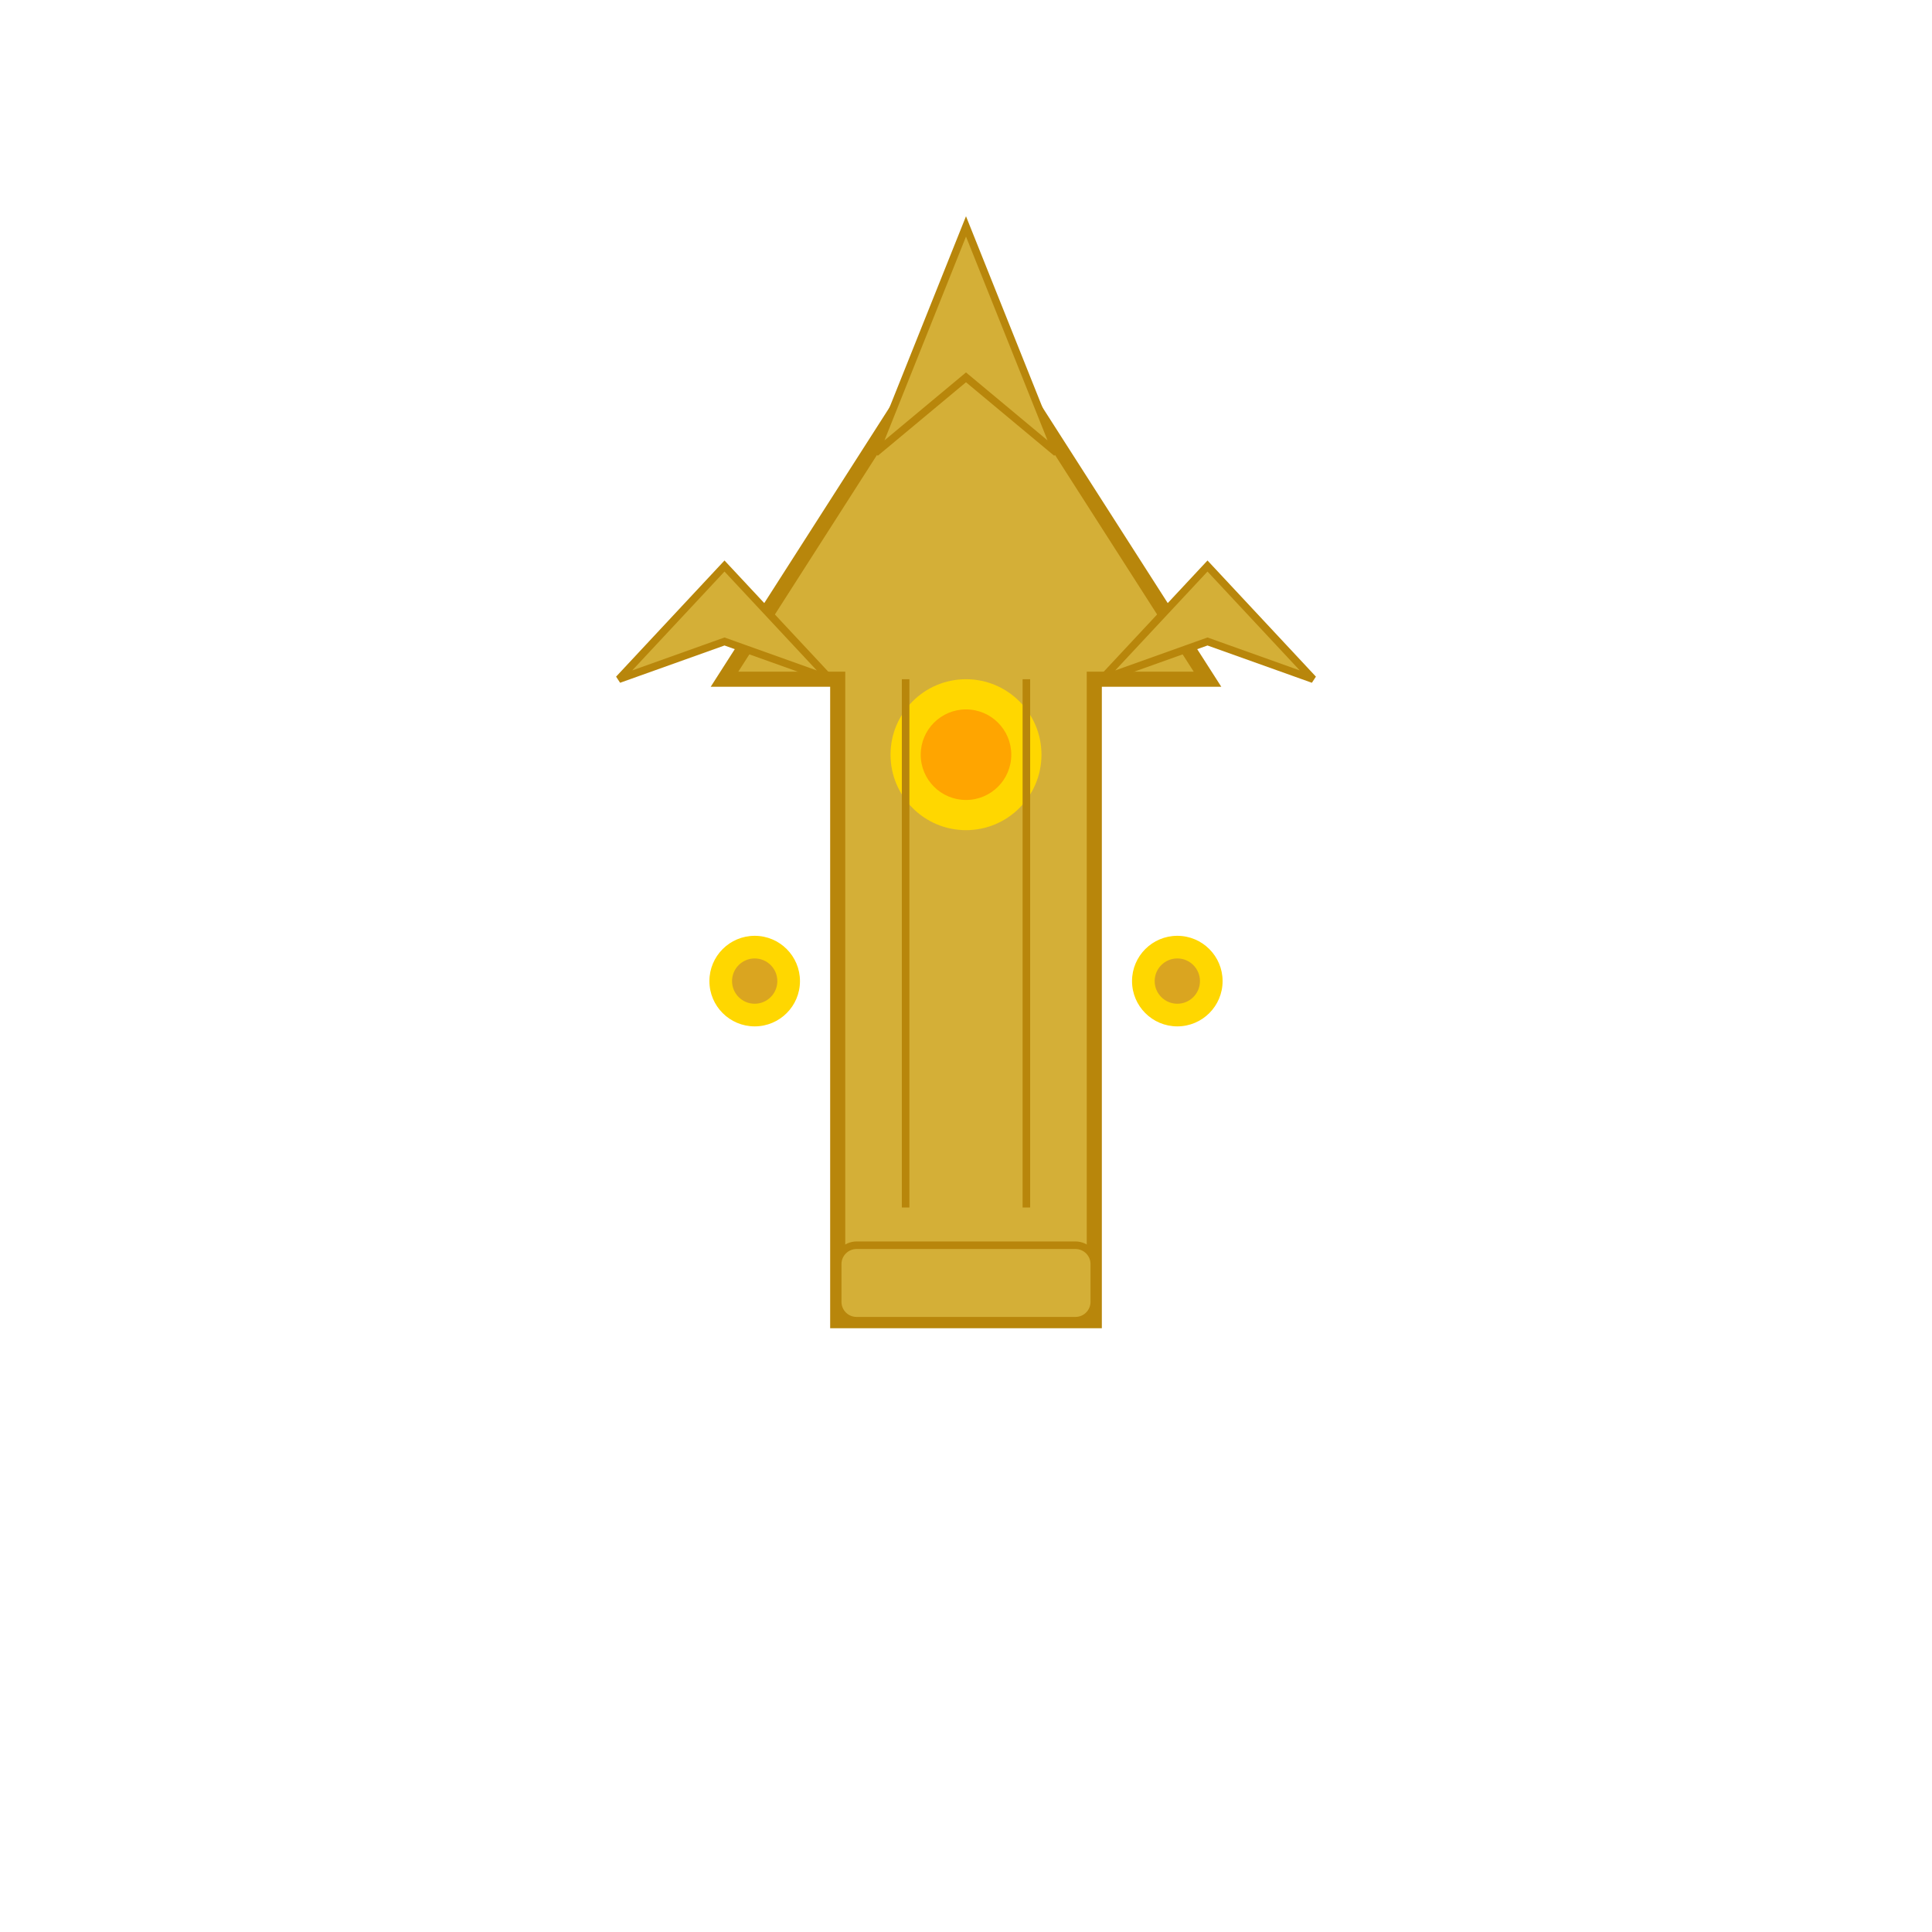
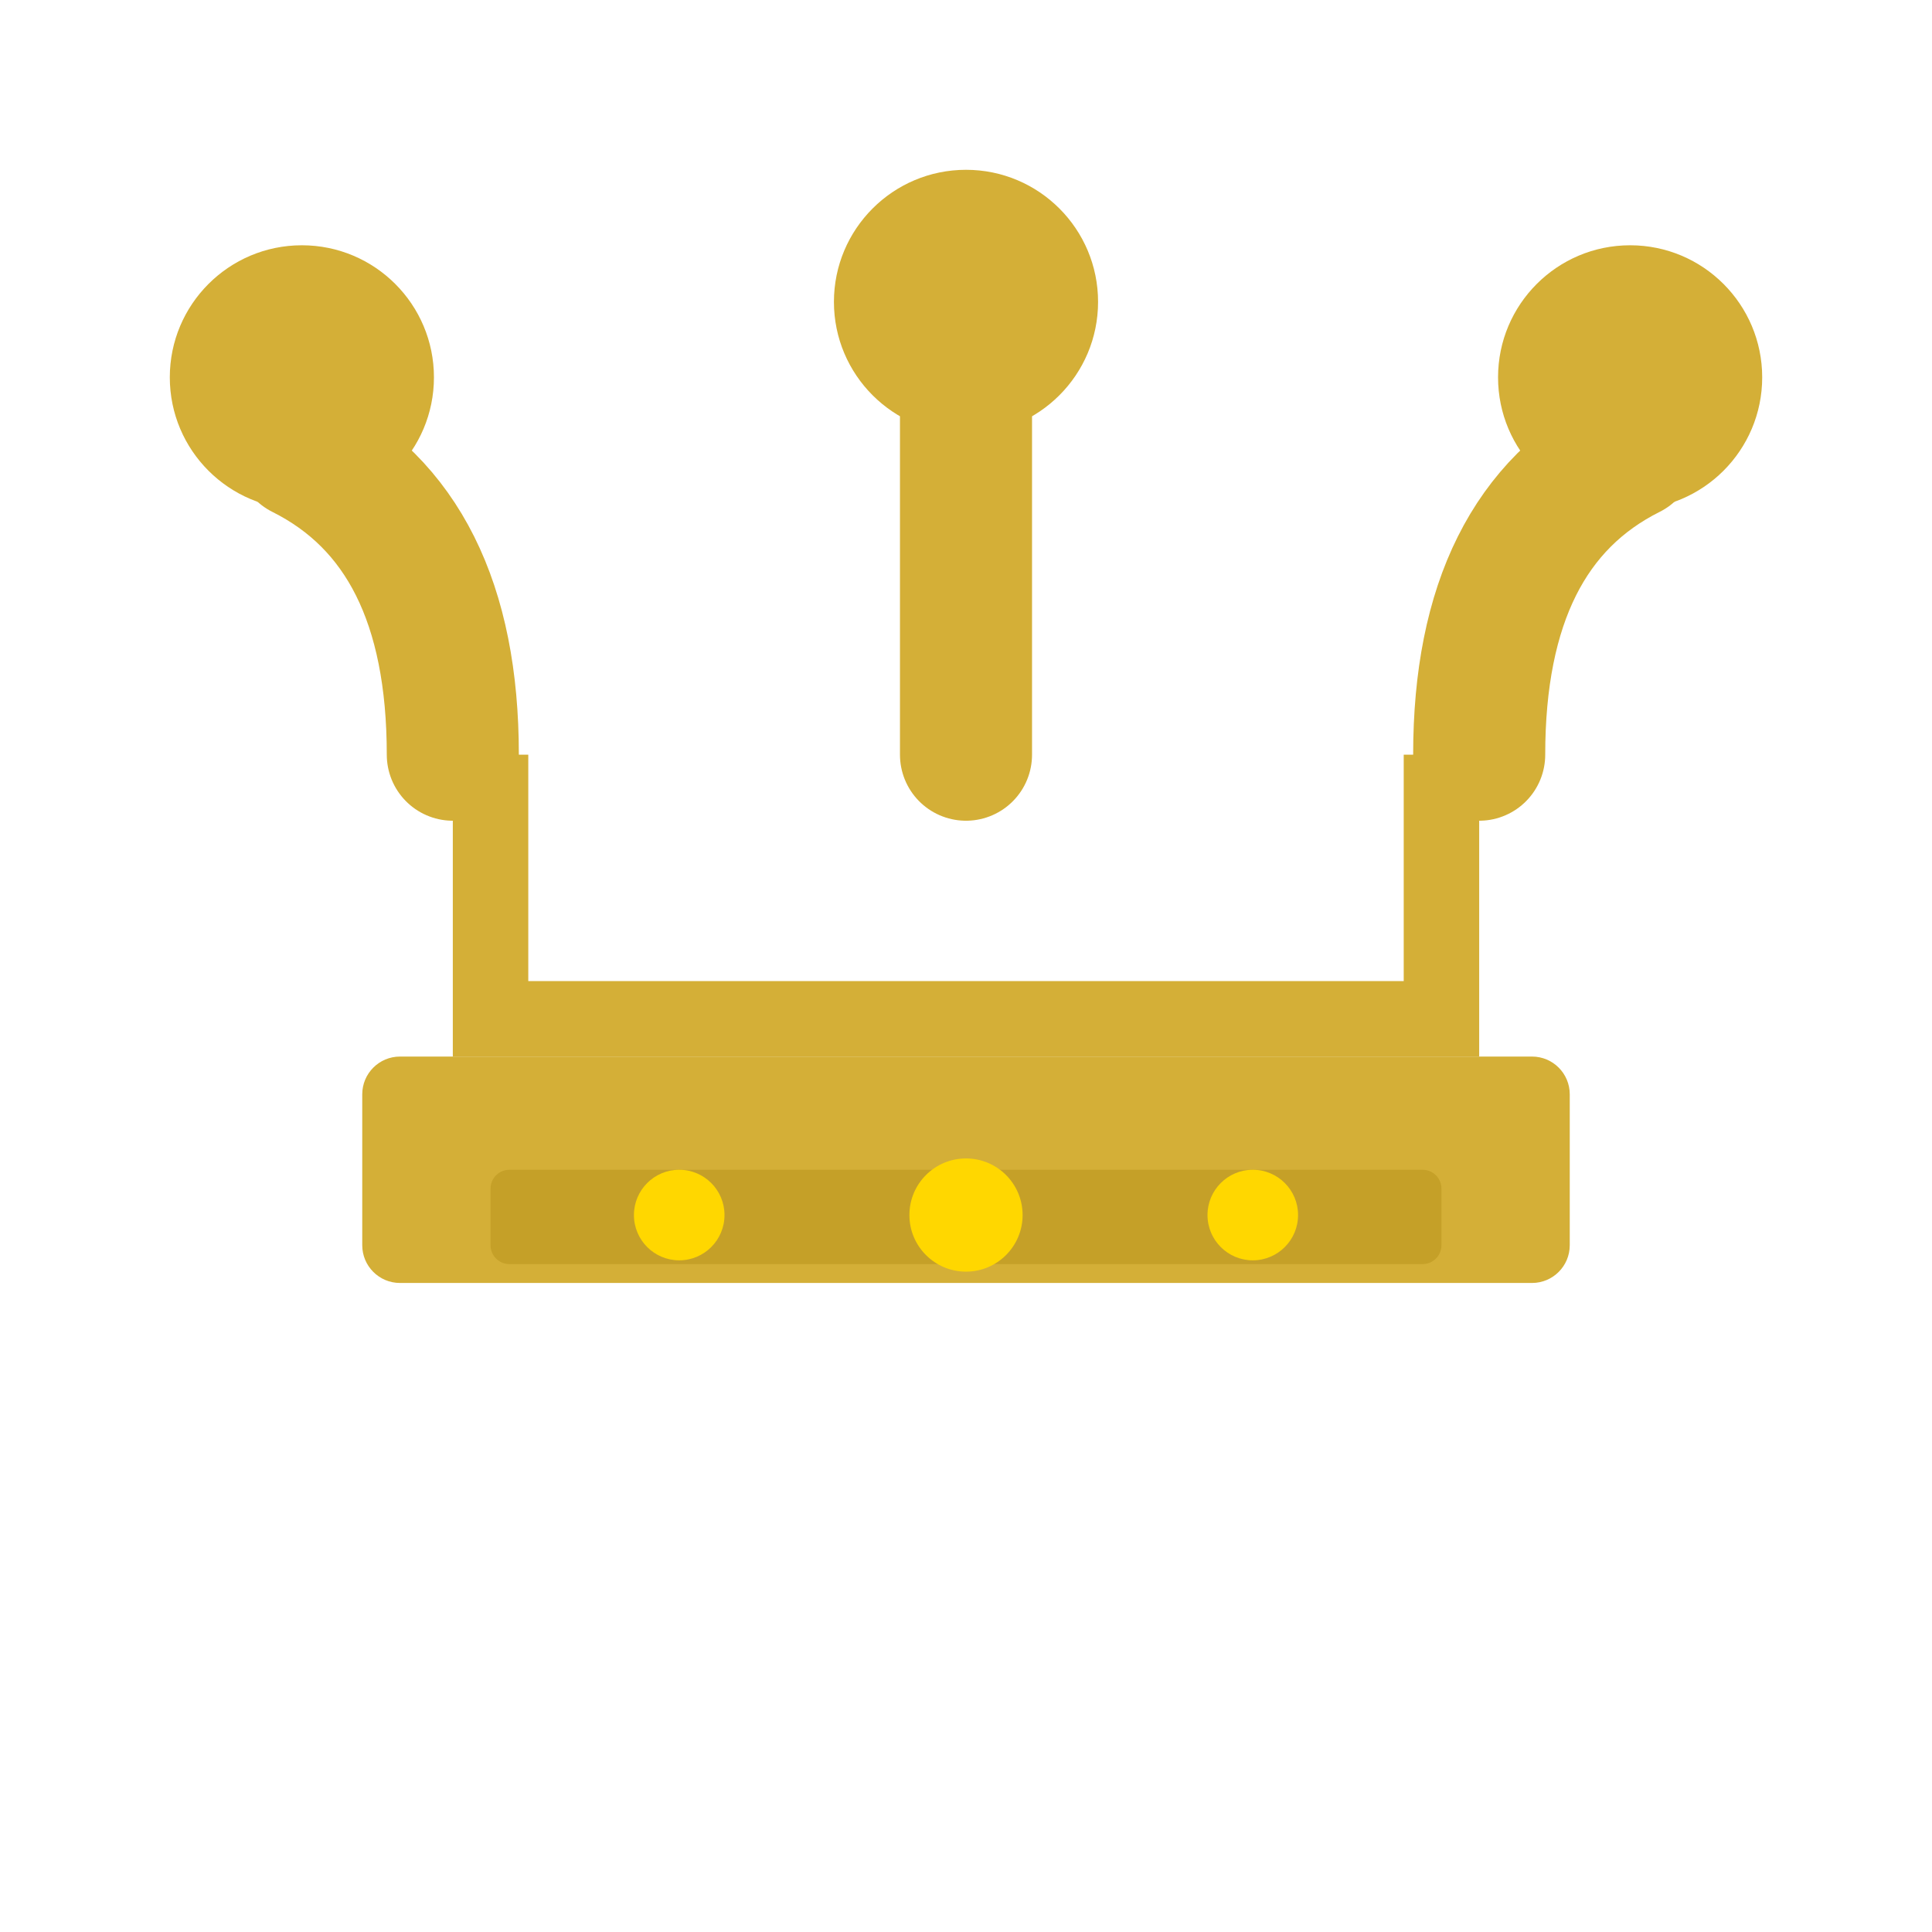
<svg xmlns="http://www.w3.org/2000/svg" width="512" height="512" viewBox="0 0 512 512">
-   <path d="M256 80 L320 180 L290 180 L290 350 L222 350 L222 180 L192 180 Z" fill="#D4AF37" stroke="#B8860B" stroke-width="4" />
-   <polygon points="256,60 280,120 256,100 232,120" fill="#D4AF37" stroke="#B8860B" stroke-width="2" />
-   <polygon points="192,150 220,180 192,170 164,180" fill="#D4AF37" stroke="#B8860B" stroke-width="2" />
-   <polygon points="320,150 348,180 320,170 292,180" fill="#D4AF37" stroke="#B8860B" stroke-width="2" />
-   <circle cx="256" cy="200" r="20" fill="#FFD700" />
-   <circle cx="256" cy="200" r="12" fill="#FFA500" />
-   <circle cx="200" cy="260" r="12" fill="#FFD700" />
-   <circle cx="200" cy="260" r="6" fill="#DAA520" />
-   <circle cx="312" cy="260" r="12" fill="#FFD700" />
-   <circle cx="312" cy="260" r="6" fill="#DAA520" />
-   <rect x="222" y="330" width="68" height="20" rx="5" fill="#D4AF37" stroke="#B8860B" stroke-width="2" />
-   <path d="M240 180 L240 320 M272 180 L272 320" stroke="#B8860B" stroke-width="2" fill="none" />
+   <rect x="96" y="280" width="320" height="60" rx="10" ry="10" fill="#D4AF37" />
+   <path d="M120 280 L120 200 L140 200 L140 260 L372 260 L372 200 L392 200 L392 280 Z" fill="#D4AF37" />
+   <path d="M120 200 Q120 140 80 120" stroke="#D4AF37" stroke-width="35" fill="none" stroke-linecap="round" />
+   <path d="M392 200 Q392 140 432 120" stroke="#D4AF37" stroke-width="35" fill="none" stroke-linecap="round" />
+   <path d="M256 200 L256 100" stroke="#D4AF37" stroke-width="35" fill="none" stroke-linecap="round" />
+   <circle cx="80" cy="100" r="35" fill="#D4AF37" />
+   <circle cx="432" cy="100" r="35" fill="#D4AF37" />
+   <circle cx="256" cy="80" r="35" fill="#D4AF37" />
+   <rect x="130" y="310" width="252" height="25" rx="5" ry="5" fill="#C5A028" />
+   <circle cx="180" cy="322" r="12" fill="#FFD700" />
+   <circle cx="256" cy="322" r="15" fill="#FFD700" />
+   <circle cx="332" cy="322" r="12" fill="#FFD700" />
</svg>
